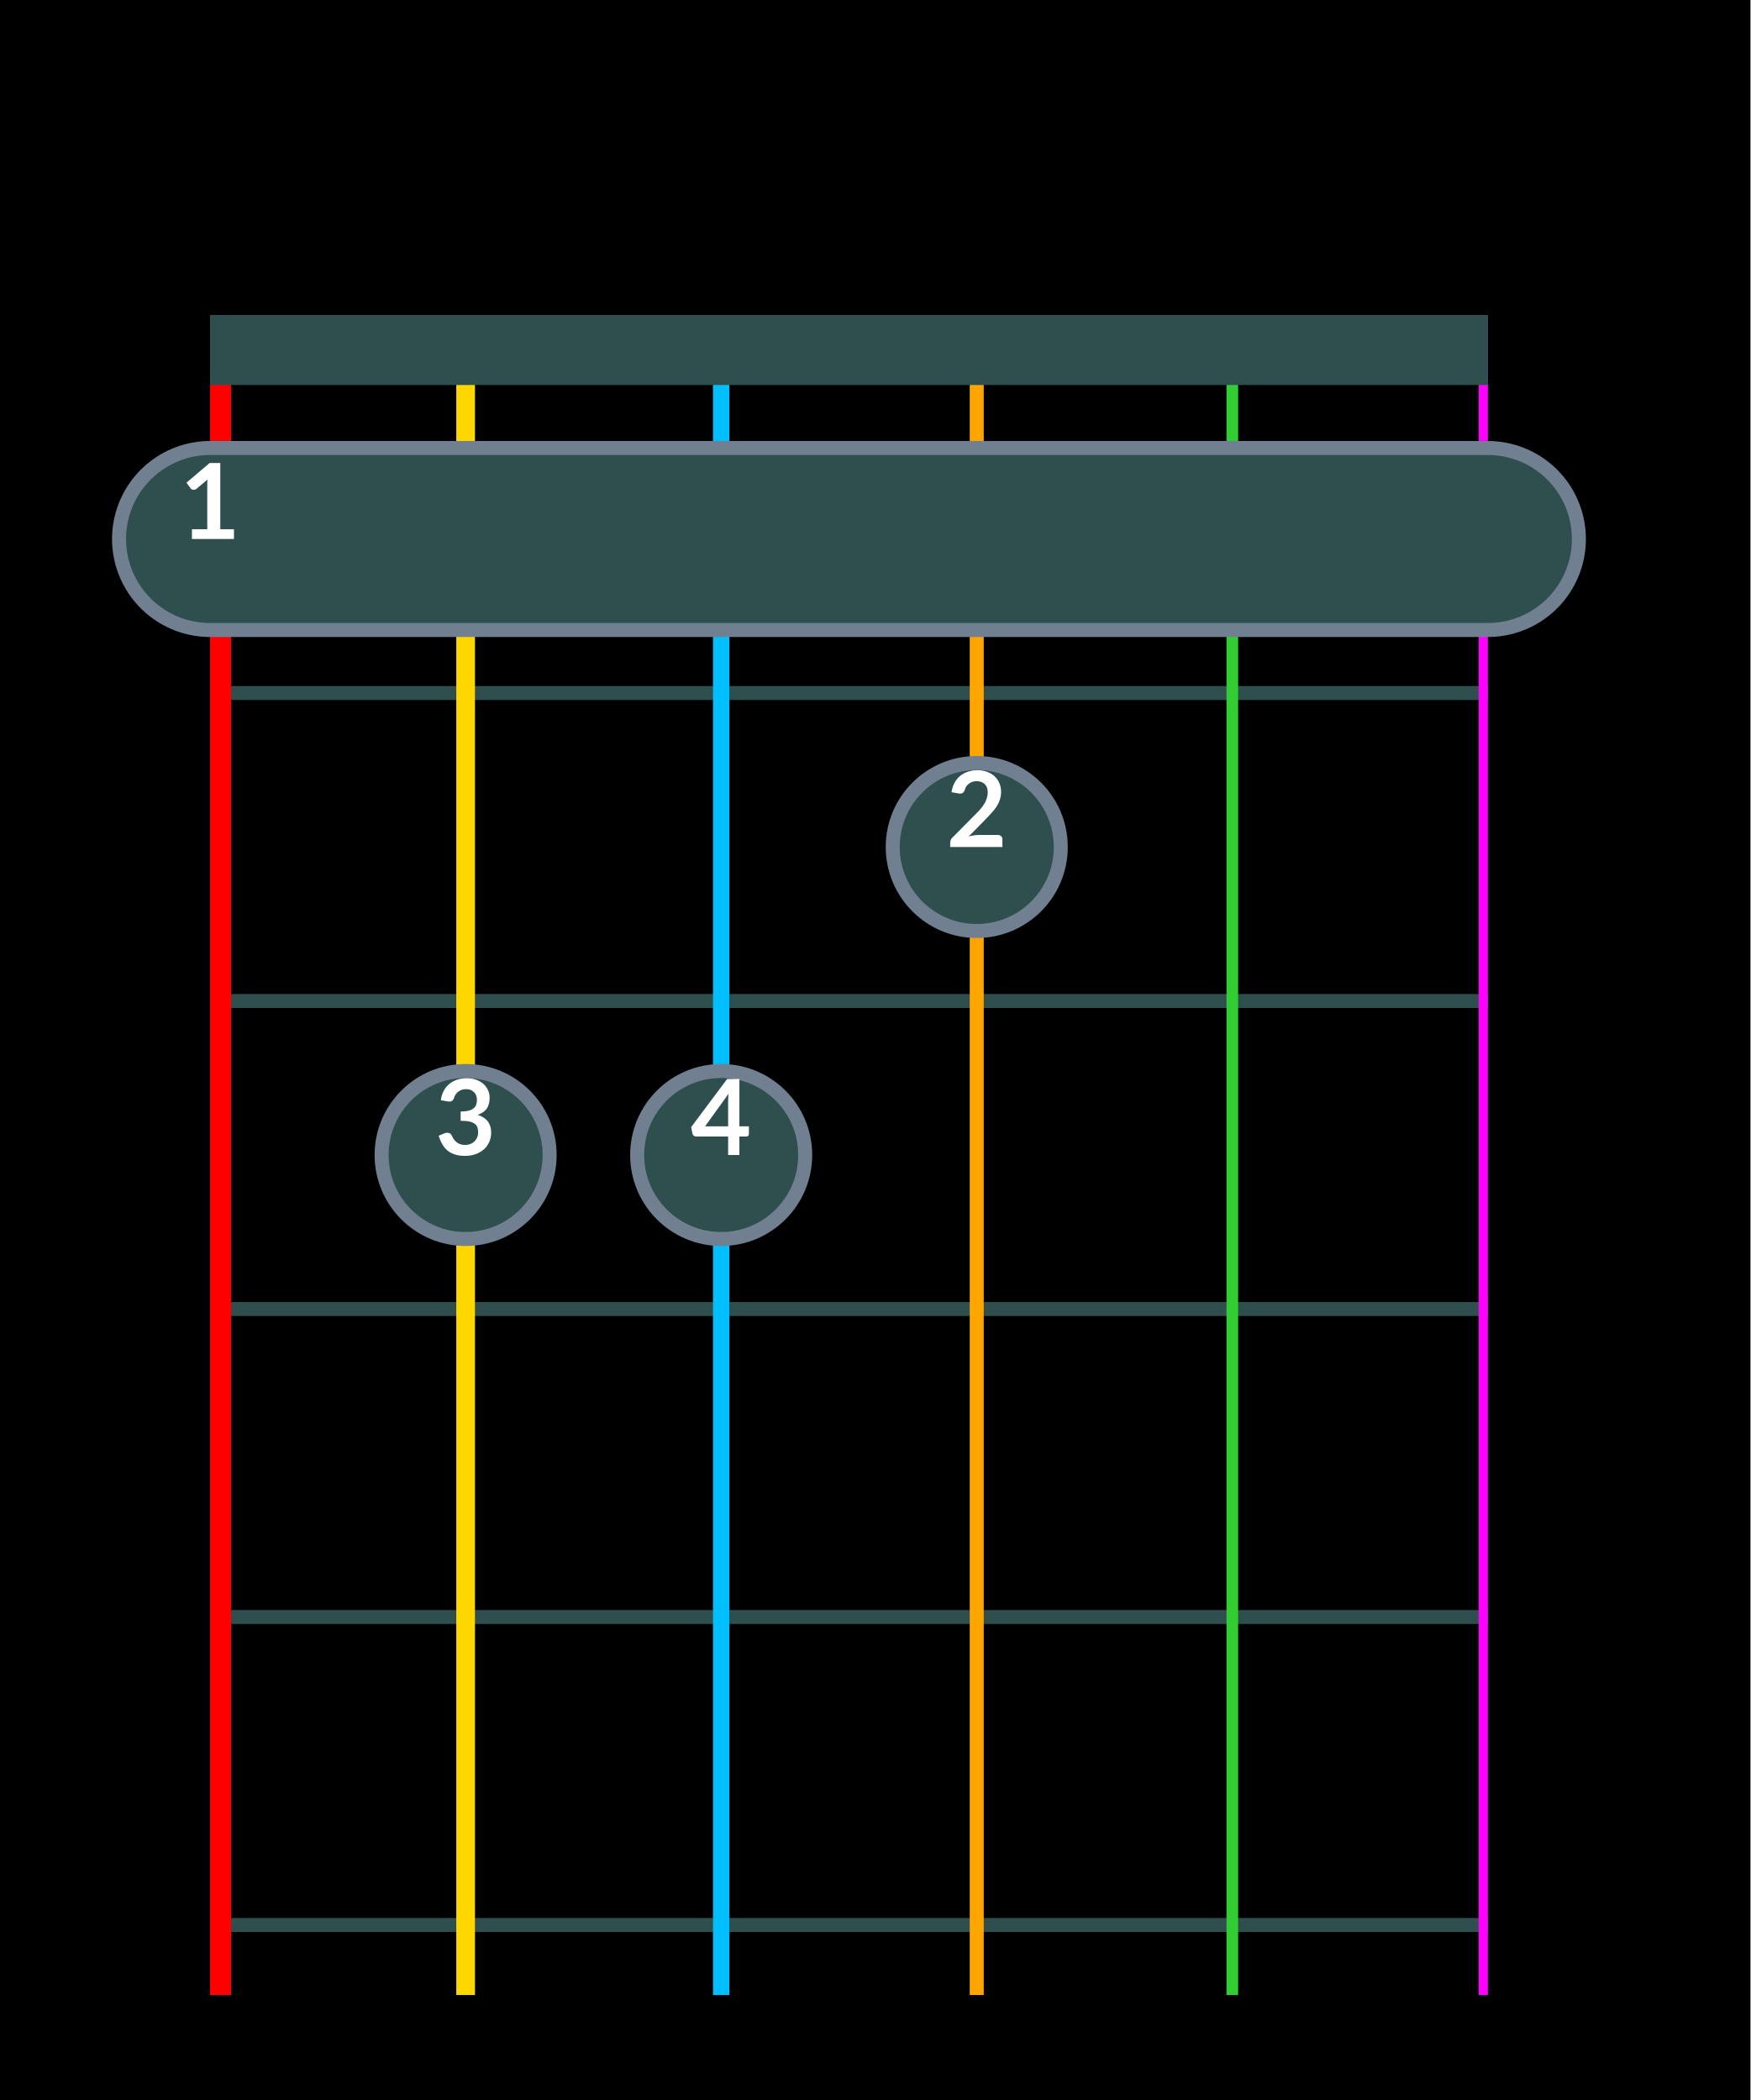
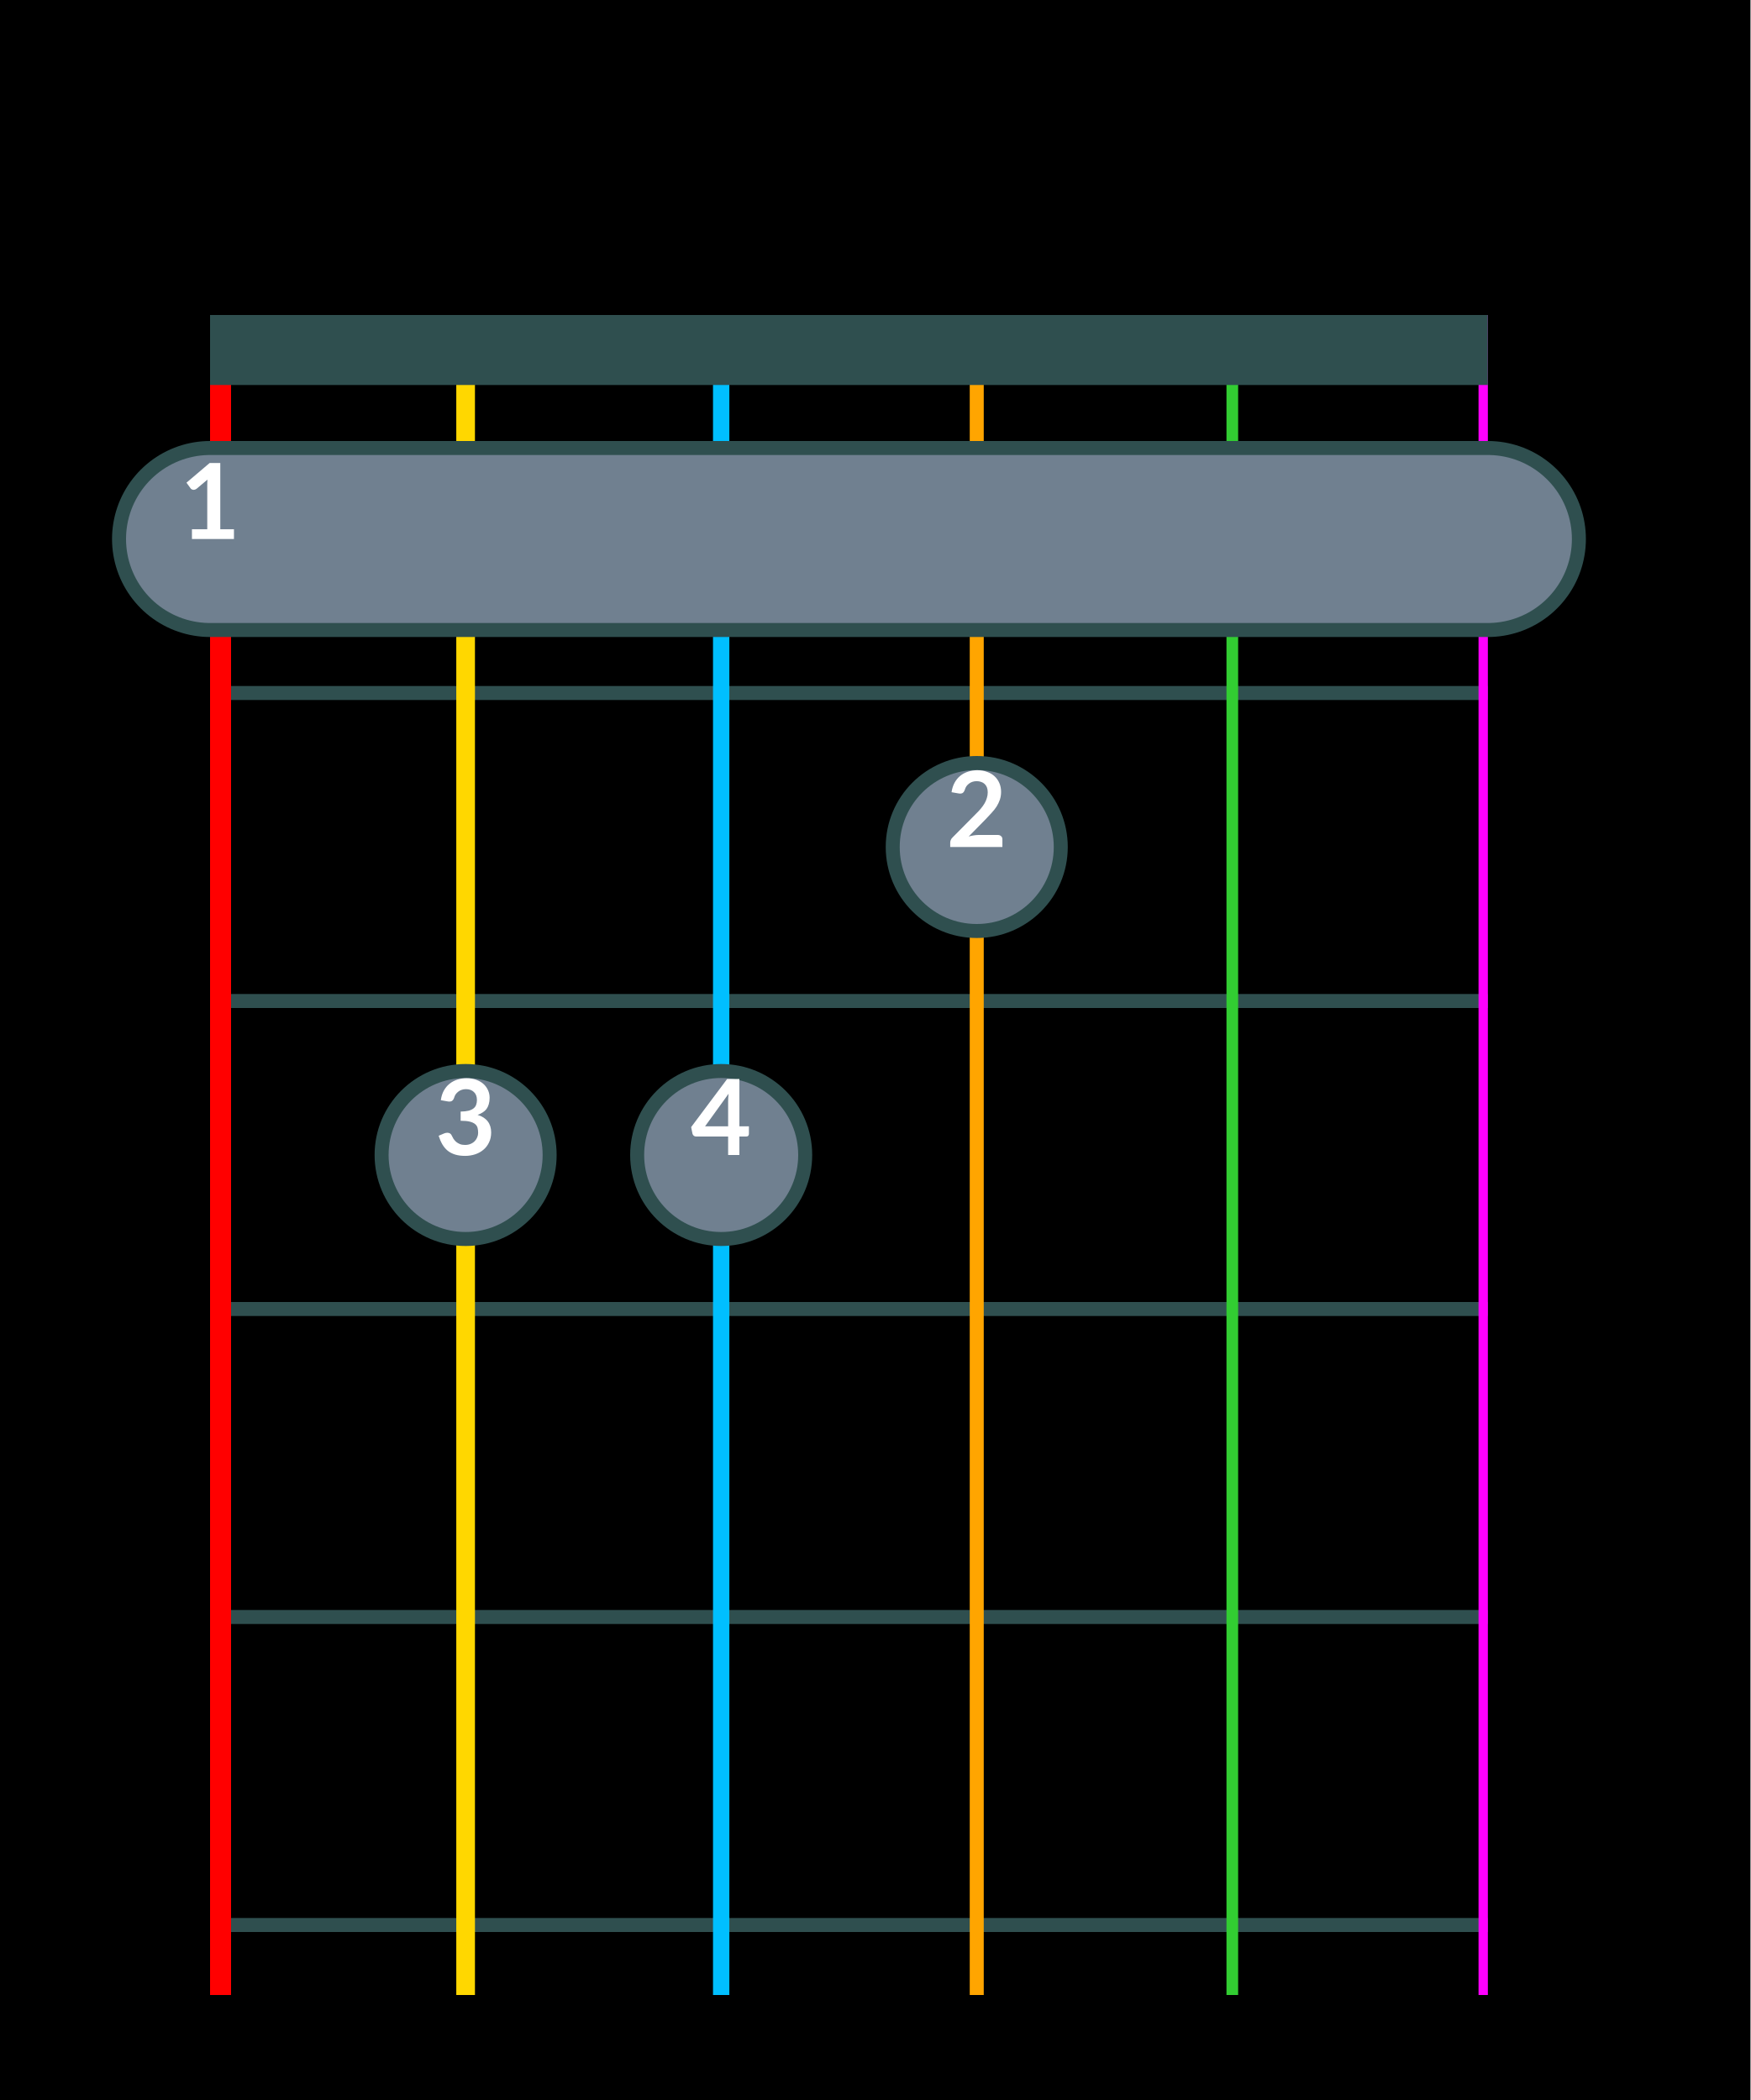
- <svg xmlns="http://www.w3.org/2000/svg" baseProfile="full" height="300" version="1.1" width="250">
+ <svg xmlns="http://www.w3.org/2000/svg" width="250" height="300" baseProfile="full" version="1.1">
  <defs />
-   <rect fill="black" height="300" width="250" x="0" y="0" />
-   <line stroke="darkslategray" stroke-width="2" x1="30" x2="212.5" y1="99.0" y2="99.0" />
-   <line stroke="darkslategray" stroke-width="2" x1="30" x2="212.5" y1="143.0" y2="143.0" />
-   <line stroke="darkslategray" stroke-width="2" x1="30" x2="212.5" y1="187.0" y2="187.0" />
-   <line stroke="darkslategray" stroke-width="2" x1="30" x2="212.5" y1="231.0" y2="231.0" />
-   <line stroke="darkslategray" stroke-width="2" x1="30" x2="212.5" y1="275.0" y2="275.0" />
-   <circle cx="22" cy="165.0" fill="black" r="2" />
-   <circle cx="22" cy="253.0" fill="black" r="2" />
-   <line stroke="red" stroke-width="3.0" x1="31.5" x2="31.5" y1="45.0" y2="285.0" />
-   <line stroke="gold" stroke-width="2.667" x1="66.5" x2="66.5" y1="45.0" y2="285.0" />
-   <line stroke="deepskyblue" stroke-width="2.333" x1="103.0" x2="103.0" y1="45.0" y2="285.0" />
-   <line stroke="orange" stroke-width="2.0" x1="139.5" x2="139.5" y1="45.0" y2="285.0" />
-   <line stroke="limegreen" stroke-width="1.667" x1="176.0" x2="176.0" y1="45.0" y2="285.0" />
-   <line stroke="magenta" stroke-width="1.333" x1="211.833" x2="211.833" y1="45.0" y2="285.0" />
-   <line stroke="darkslategray" stroke-width="10" x1="30" x2="212.5" y1="50.0" y2="50.0" />
-   <line stroke="slategray" stroke-linecap="round" stroke-width="28" x1="30.0" x2="212.5" y1="77.0" y2="77.0" />
-   <line stroke="darkslategray" stroke-linecap="round" stroke-width="24" x1="30.0" x2="212.5" y1="77.0" y2="77.0" />
-   <text alignment-baseline="central" fill="white" font-family="Lato" font-size="15" font-weight="bold" text-anchor="middle" x="30.0" y="77.0">1</text>
-   <circle cx="66.5" cy="165.0" fill="darkslategray" r="12" stroke="slategray" stroke-width="2" />
-   <text alignment-baseline="central" fill="white" font-family="Lato" font-size="15" font-weight="bold" text-anchor="middle" x="66.5" y="165.0">3</text>
-   <circle cx="103.0" cy="165.0" fill="darkslategray" r="12" stroke="slategray" stroke-width="2" />
-   <text alignment-baseline="central" fill="white" font-family="Lato" font-size="15" font-weight="bold" text-anchor="middle" x="103.0" y="165.0">4</text>
-   <circle cx="139.5" cy="121.0" fill="darkslategray" r="12" stroke="slategray" stroke-width="2" />
-   <text alignment-baseline="central" fill="white" font-family="Lato" font-size="15" font-weight="bold" text-anchor="middle" x="139.5" y="121.0">2</text>
+   <rect fill="black" x="0" y="0" width="250" height="300" />
+   <line stroke="darkslategray" stroke-width="2" x1="30" y1="99.0" x2="212.5" y2="99.0" />
+   <line stroke="darkslategray" stroke-width="2" x1="30" y1="143.0" x2="212.5" y2="143.0" />
+   <line stroke="darkslategray" stroke-width="2" x1="30" y1="187.0" x2="212.5" y2="187.0" />
+   <line stroke="darkslategray" stroke-width="2" x1="30" y1="231.0" x2="212.5" y2="231.0" />
+   <line stroke="darkslategray" stroke-width="2" x1="30" y1="275.0" x2="212.5" y2="275.0" />
+   <circle fill="black" cx="22" cy="165.0" r="2" />
+   <circle fill="black" cx="22" cy="253.0" r="2" />
+   <line stroke="red" stroke-width="3.0" x1="31.5" y1="45.0" x2="31.5" y2="285.0" />
+   <line stroke="gold" stroke-width="2.667" x1="66.5" y1="45.0" x2="66.5" y2="285.0" />
+   <line stroke="deepskyblue" stroke-width="2.333" x1="103.0" y1="45.0" x2="103.0" y2="285.0" />
+   <line stroke="orange" stroke-width="2.0" x1="139.5" y1="45.0" x2="139.5" y2="285.0" />
+   <line stroke="limegreen" stroke-width="1.667" x1="176.0" y1="45.0" x2="176.0" y2="285.0" />
+   <line stroke="magenta" stroke-width="1.333" x1="211.833" y1="45.0" x2="211.833" y2="285.0" />
+   <line stroke="darkslategray" stroke-width="10" x1="30" y1="50.0" x2="212.5" y2="50.0" />
+   <line stroke="darkslategray" stroke-linecap="round" stroke-width="28" x1="30.0" y1="77.0" x2="212.5" y2="77.0" />
+   <line stroke="slategray" stroke-linecap="round" stroke-width="24" x1="30.0" y1="77.0" x2="212.5" y2="77.0" />
+   <text font-family="Lato" font-size="15" font-weight="bold" fill="white" text-anchor="middle" alignment-baseline="central" x="30.0" y="77.0">1</text>
+   <circle fill="slategray" stroke="darkslategray" stroke-width="2" cx="66.5" cy="165.0" r="12" />
+   <text font-family="Lato" font-size="15" font-weight="bold" fill="white" text-anchor="middle" alignment-baseline="central" x="66.5" y="165.0">3</text>
+   <circle fill="slategray" stroke="darkslategray" stroke-width="2" cx="103.0" cy="165.0" r="12" />
+   <text font-family="Lato" font-size="15" font-weight="bold" fill="white" text-anchor="middle" alignment-baseline="central" x="103.0" y="165.0">4</text>
+   <circle fill="slategray" stroke="darkslategray" stroke-width="2" cx="139.5" cy="121.0" r="12" />
+   <text font-family="Lato" font-size="15" font-weight="bold" fill="white" text-anchor="middle" alignment-baseline="central" x="139.5" y="121.0">2</text>
</svg>
